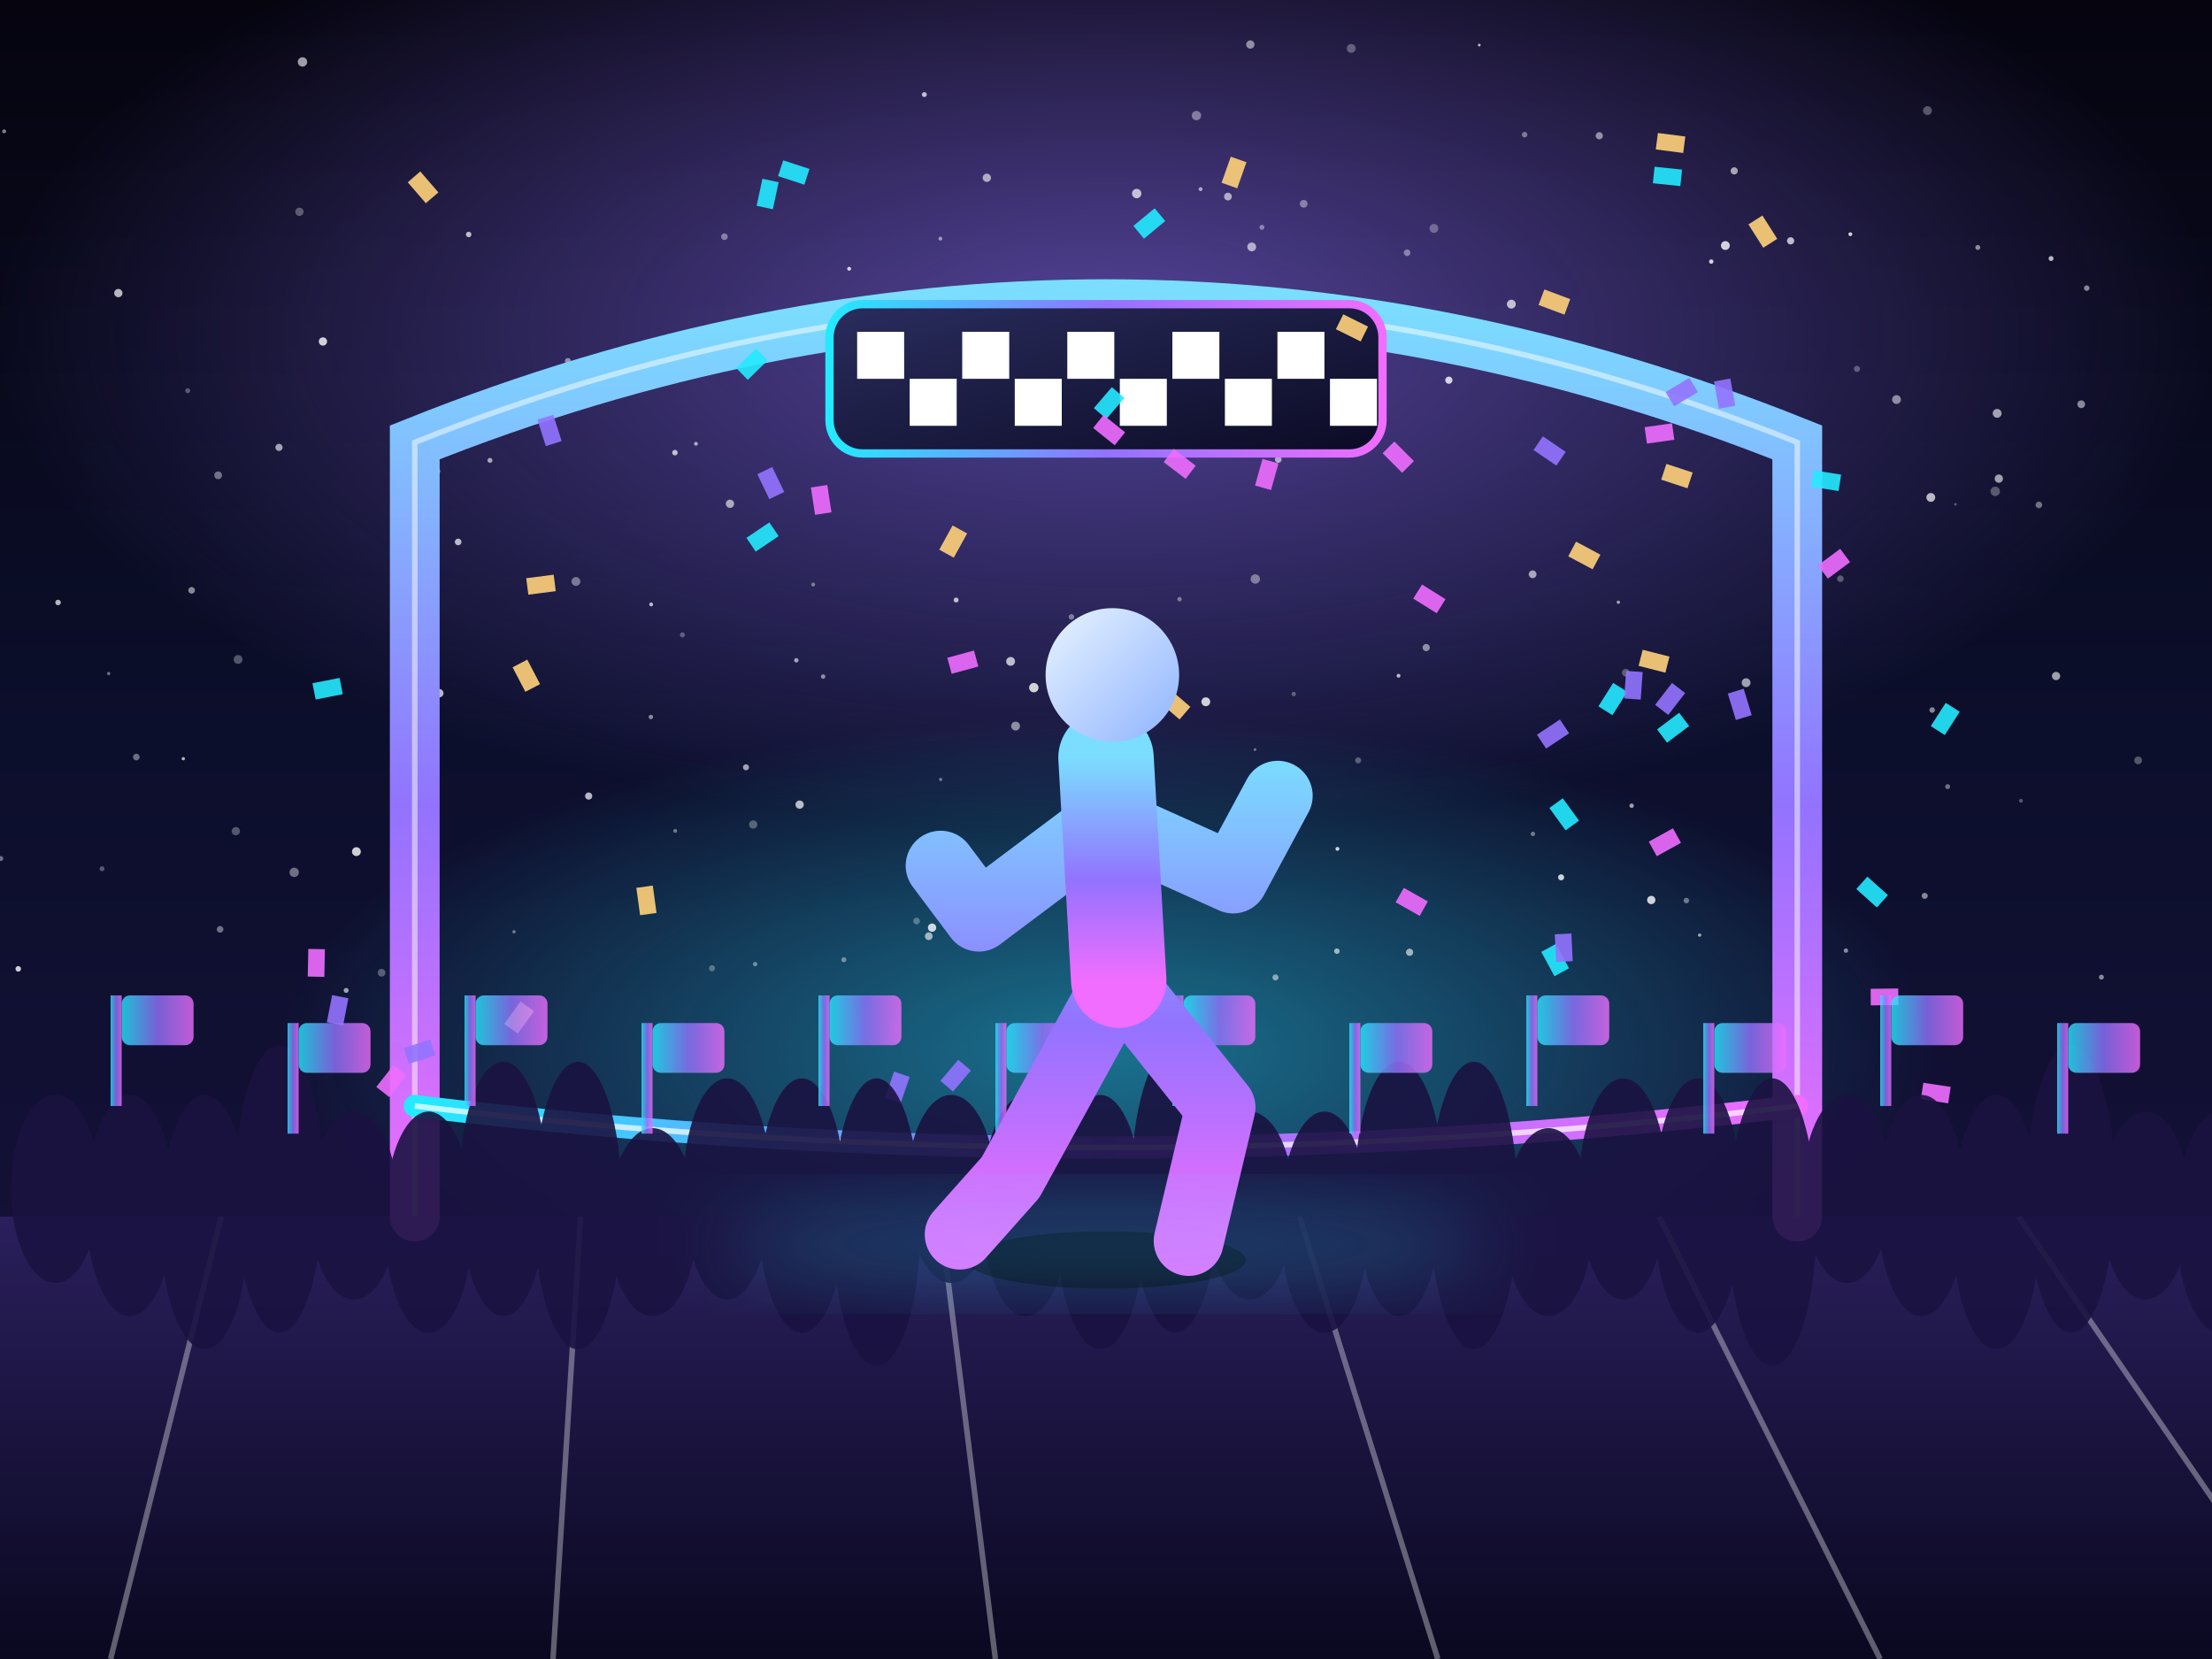
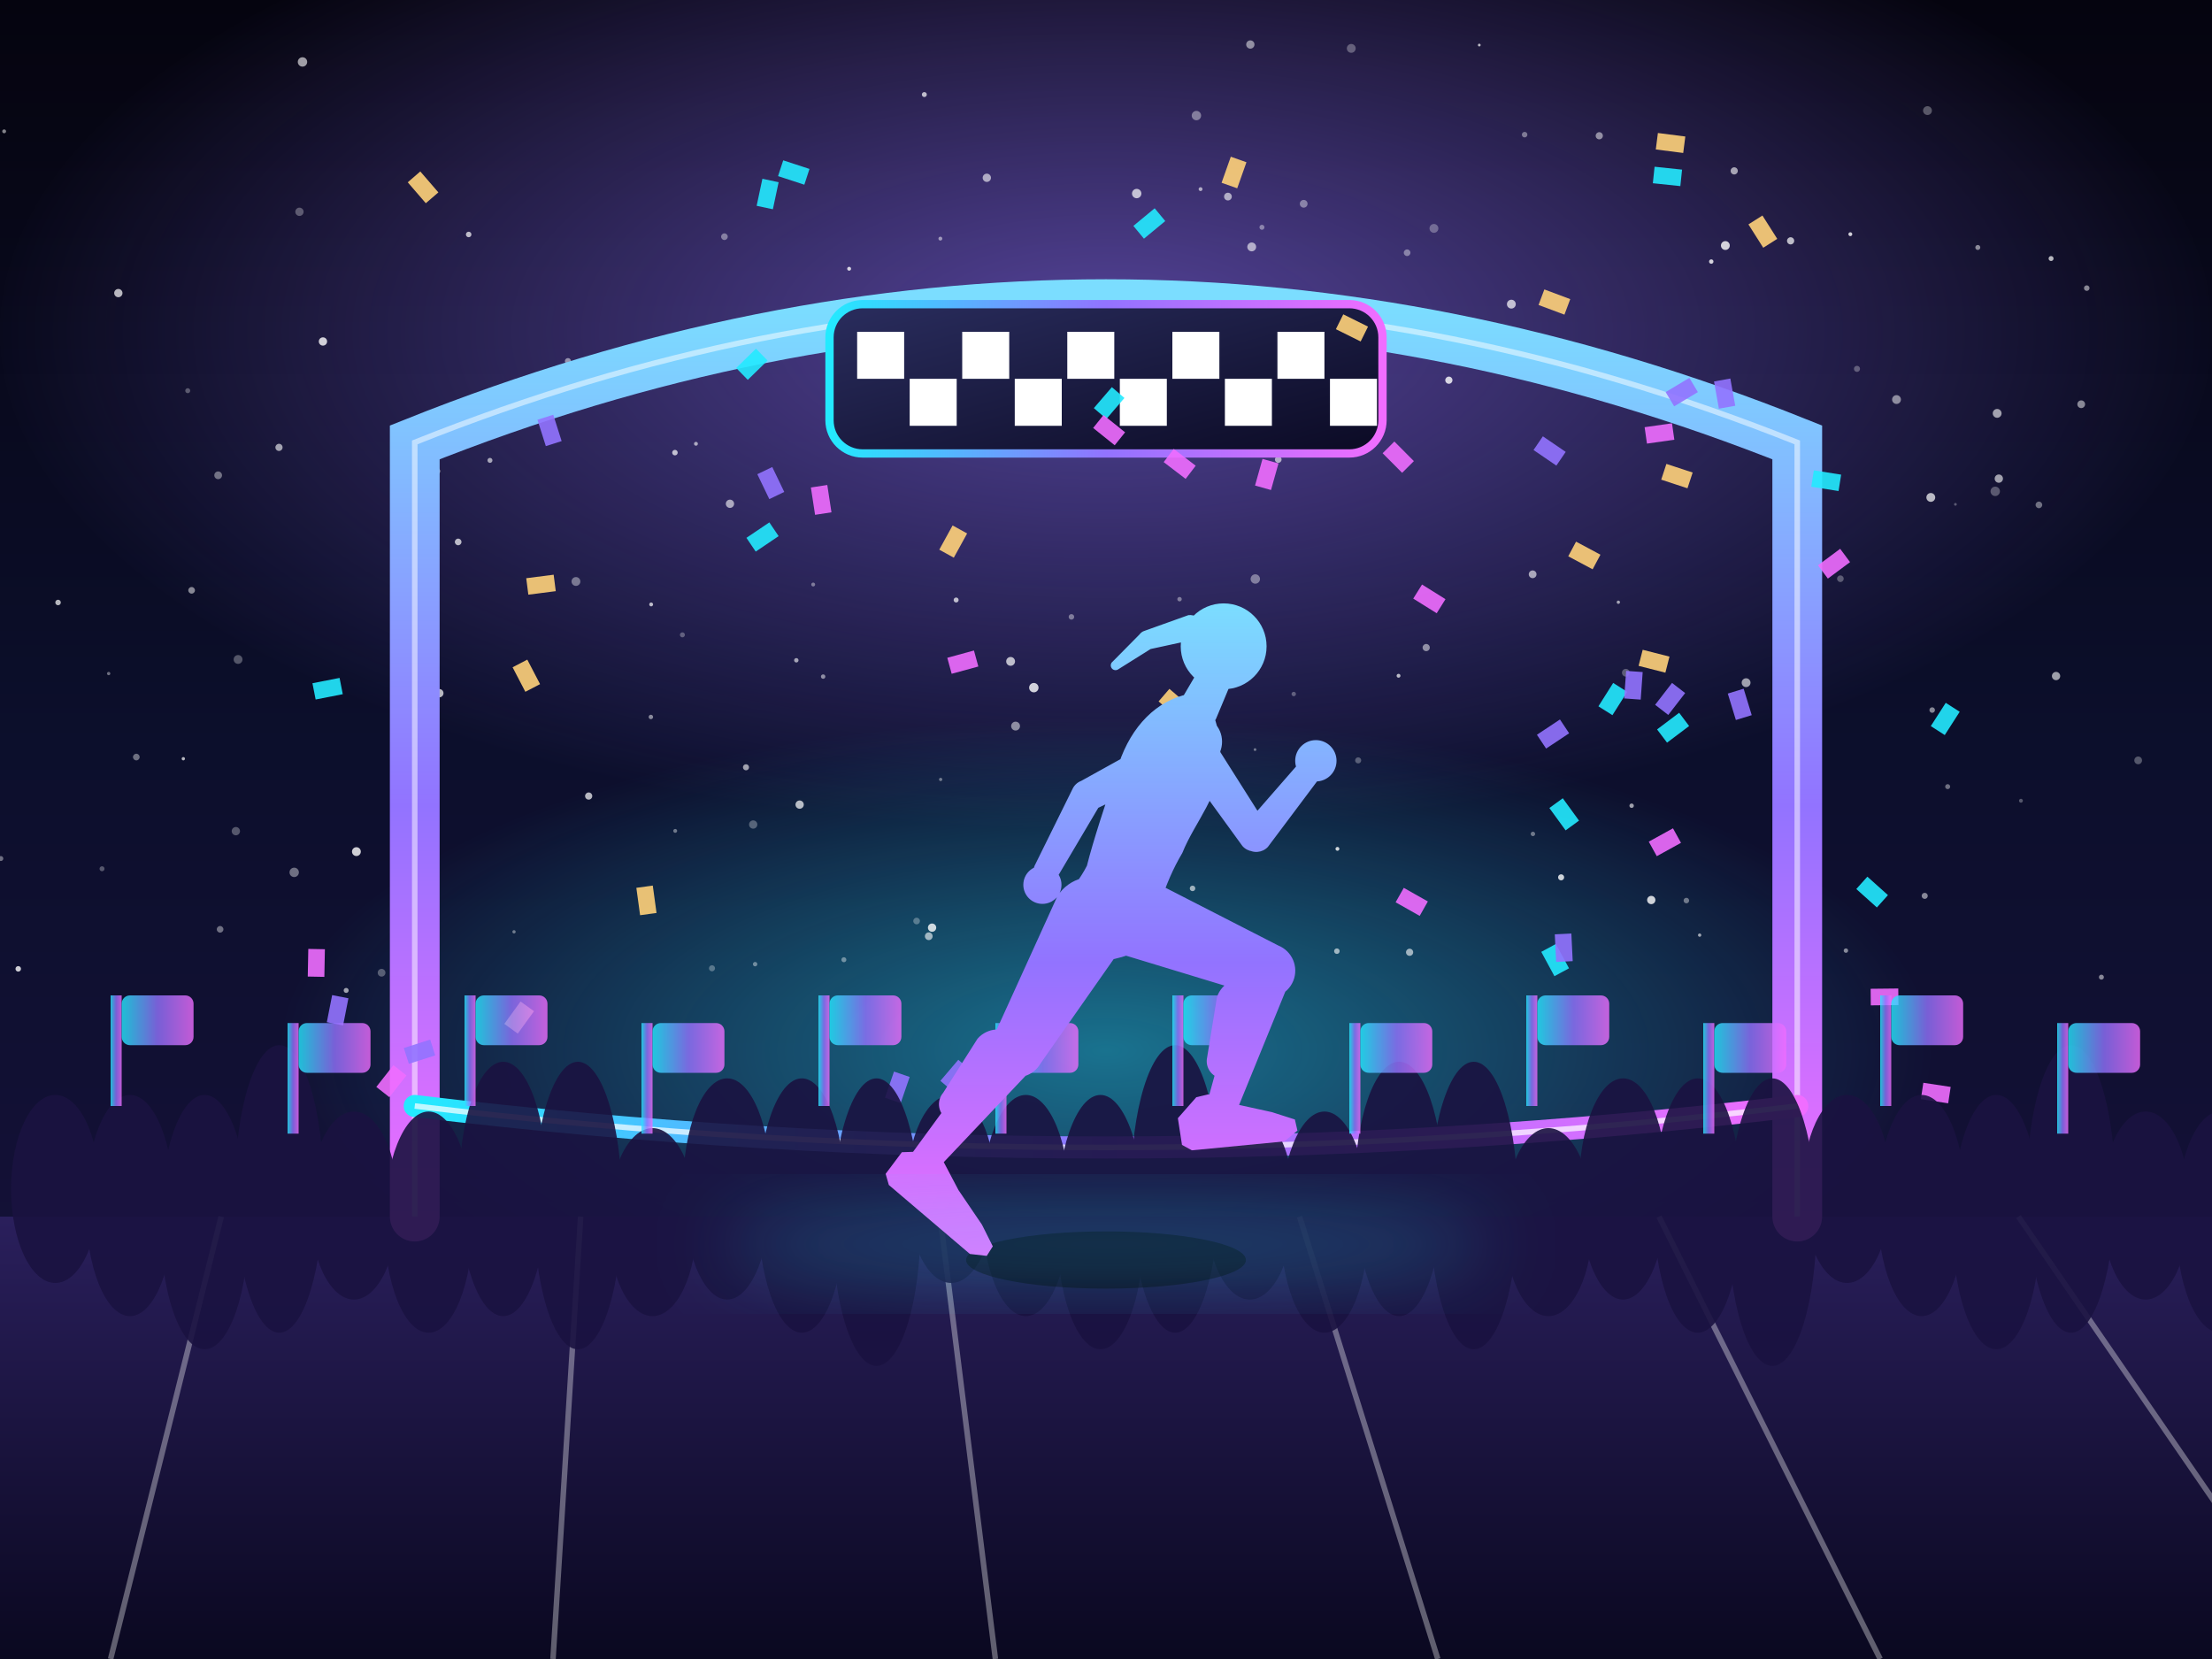
<svg xmlns="http://www.w3.org/2000/svg" viewBox="0 0 800 600" role="img" aria-label="A marathon finish line under an arch, confetti in the air">
  <defs>
    <linearGradient id="sky" x1="0" y1="0" x2="0" y2="1">
      <stop offset="0" stop-color="#05040f" />
      <stop offset=".45" stop-color="#0c0f2c" />
      <stop offset="1" stop-color="#1a1240" />
    </linearGradient>
    <radialGradient id="glowV" cx=".5" cy=".5" r=".5">
      <stop offset="0" stop-color="#9273ff" stop-opacity=".55" />
      <stop offset="1" stop-color="#9273ff" stop-opacity="0" />
    </radialGradient>
    <radialGradient id="glowC" cx=".5" cy=".5" r=".5">
      <stop offset="0" stop-color="#23eaff" stop-opacity=".45" />
      <stop offset="1" stop-color="#23eaff" stop-opacity="0" />
    </radialGradient>
    <radialGradient id="glowM" cx=".5" cy=".5" r=".5">
      <stop offset="0" stop-color="#f06dff" stop-opacity=".5" />
      <stop offset="1" stop-color="#f06dff" stop-opacity="0" />
    </radialGradient>
    <radialGradient id="sun" cx=".5" cy=".5" r=".5">
      <stop offset="0" stop-color="#fff6e8" />
      <stop offset=".18" stop-color="#ffd3ae" />
      <stop offset=".45" stop-color="#ff86c8" stop-opacity=".6" />
      <stop offset="1" stop-color="#ff86c8" stop-opacity="0" />
    </radialGradient>
    <linearGradient id="neb" x1="0" x2="1">
      <stop offset="0" stop-color="#23eaff" />
      <stop offset=".5" stop-color="#9273ff" />
      <stop offset="1" stop-color="#f06dff" />
    </linearGradient>
    <linearGradient id="nebV" x1="0" y1="0" x2="0" y2="1">
      <stop offset="0" stop-color="#7bddff" />
      <stop offset=".55" stop-color="#9273ff" />
      <stop offset="1" stop-color="#f06dff" />
    </linearGradient>
    <linearGradient id="ground" x1="0" y1="0" x2="0" y2="1">
      <stop offset="0" stop-color="#2a1f5c" />
      <stop offset="1" stop-color="#0a0820" />
    </linearGradient>
    <linearGradient id="glass" x1="0" y1="0" x2="1" y2="1">
      <stop offset="0" stop-color="#bfefff" stop-opacity=".55" />
      <stop offset=".5" stop-color="#6fa8ff" stop-opacity=".22" />
      <stop offset="1" stop-color="#1a1240" stop-opacity=".1" />
    </linearGradient>
    <linearGradient id="dark" x1="0" y1="0" x2="1" y2="1">
      <stop offset="0" stop-color="#2a2d5e" />
      <stop offset="1" stop-color="#0b0a24" />
    </linearGradient>
    <linearGradient id="body" x1="0" y1="0" x2="0" y2="1">
      <stop offset="0" stop-color="#5b4fd6" />
      <stop offset=".35" stop-color="#2a2466" />
      <stop offset="1" stop-color="#0b0a24" />
    </linearGradient>
    <linearGradient id="gloss" x1="0" y1="0" x2="0" y2="1">
      <stop offset="0" stop-color="#fff" stop-opacity=".35" />
      <stop offset="1" stop-color="#fff" stop-opacity="0" />
    </linearGradient>
    <radialGradient id="rim" cx=".4" cy=".35" r=".7">
      <stop offset="0" stop-color="#cfe9ff" />
      <stop offset=".6" stop-color="#4a4f9a" />
      <stop offset="1" stop-color="#0b0a24" />
    </radialGradient>
    <linearGradient id="light" x1="0" y1="0" x2="1" y2="1">
      <stop offset="0" stop-color="#e8f4ff" />
      <stop offset="1" stop-color="#8fb3ff" />
    </linearGradient>
    <linearGradient id="gold" x1="0" y1="0" x2="1" y2="1">
      <stop offset="0" stop-color="#ffe6a8" />
      <stop offset="1" stop-color="#d98a3a" />
    </linearGradient>
    <linearGradient id="water" x1="0" y1="0" x2="0" y2="1">
      <stop offset="0" stop-color="#2fd6ff" />
      <stop offset="1" stop-color="#0d2a6e" />
    </linearGradient>
    <linearGradient id="sand" x1="0" y1="0" x2="0" y2="1">
      <stop offset="0" stop-color="#ffd9b0" />
      <stop offset="1" stop-color="#7a4f6b" />
    </linearGradient>
    <filter id="soft" x="-20%" y="-20%" width="140%" height="140%">
      <feGaussianBlur stdDeviation="14" />
    </filter>
    <filter id="softer" x="-20%" y="-20%" width="140%" height="140%">
      <feGaussianBlur stdDeviation="4" />
    </filter>
  </defs>
  <rect width="800" height="600" fill="url(#sky)" />
  <ellipse cx="400" cy="120" rx="400" ry="180" fill="url(#glowV)" transform="rotate(0 400 120)" />
  <ellipse cx="400" cy="380" rx="300" ry="120" fill="url(#glowC)" transform="rotate(0 400 380)" />
  <g>
    <circle cx="367.3" cy="262.6" r="1.6" fill="#fff" opacity="0.5" />
    <circle cx="597.2" cy="325.5" r="1.5" fill="#fff" opacity="0.8" />
    <circle cx="39.3" cy="243.6" r="0.6" fill="#fff" opacity="0.4" />
    <circle cx="411.1" cy="70" r="1.7" fill="#fff" opacity="0.7" />
    <circle cx="436.1" cy="253.8" r="1.6" fill="#fff" opacity="0.8" />
    <circle cx="248.7" cy="125.4" r="1.1" fill="#fff" opacity="0.6" />
    <circle cx="590.1" cy="291.4" r="0.8" fill="#fff" opacity="0.6" />
    <circle cx="158" cy="170.4" r="1.2" fill="#fff" opacity="0.6" />
    <circle cx="273.1" cy="348.7" r="0.8" fill="#fff" opacity="0.4" />
    <circle cx="624" cy="88.8" r="1.6" fill="#fff" opacity="0.8" />
    <circle cx="454" cy="209.4" r="1.7" fill="#fff" opacity="0.4" />
    <circle cx="551.4" cy="48.7" r="1" fill="#fff" opacity="0.4" />
    <circle cx="6.6" cy="350.4" r="1" fill="#fff" opacity="0.8" />
    <circle cx="297.7" cy="244.7" r="0.8" fill="#fff" opacity="0.5" />
    <circle cx="667.6" cy="343.8" r="0.8" fill="#fff" opacity="0.5" />
    <circle cx="155.5" cy="302.3" r="1.6" fill="#fff" opacity="0.5" />
    <circle cx="244.1" cy="163.7" r="1" fill="#fff" opacity="0.7" />
    <circle cx="685.9" cy="144.5" r="1.6" fill="#fff" opacity="0.5" />
    <circle cx="471.5" cy="73.7" r="1.4" fill="#fff" opacity="0.4" />
    <circle cx="100.9" cy="161.8" r="1.3" fill="#fff" opacity="0.6" />
    <circle cx="721.6" cy="177.7" r="1.7" fill="#fff" opacity="0.3" />
    <circle cx="696.1" cy="324" r="1.1" fill="#fff" opacity="0.5" />
    <circle cx="760" cy="353.4" r="0.9" fill="#fff" opacity="0.5" />
    <circle cx="334.3" cy="34.2" r="0.9" fill="#fff" opacity="0.7" />
    <circle cx="554.3" cy="207.7" r="1.4" fill="#fff" opacity="0.6" />
    <circle cx="177.2" cy="166.5" r="0.9" fill="#fff" opacity="0.6" />
    <circle cx="331.5" cy="135.2" r="0.8" fill="#fff" opacity="0.5" />
    <circle cx="669.2" cy="84.7" r="0.7" fill="#fff" opacity="0.8" />
    <circle cx="86.1" cy="238.5" r="1.6" fill="#fff" opacity="0.3" />
    <circle cx="169.5" cy="84.8" r="1" fill="#fff" opacity="0.7" />
    <circle cx="138" cy="351.8" r="1.4" fill="#fff" opacity="0.3" />
    <circle cx="235.4" cy="259.3" r="0.8" fill="#fff" opacity="0.5" />
    <circle cx="340.1" cy="86.3" r="0.7" fill="#fff" opacity="0.5" />
    <circle cx="754.7" cy="104.2" r="1" fill="#fff" opacity="0.5" />
    <circle cx="335.9" cy="338.6" r="1.4" fill="#fff" opacity="0.6" />
    <circle cx="128.9" cy="308" r="1.6" fill="#fff" opacity="0.8" />
    <circle cx="67.9" cy="141.3" r="0.9" fill="#fff" opacity="0.3" />
    <circle cx="505.8" cy="244.4" r="0.7" fill="#fff" opacity="0.7" />
    <circle cx="535" cy="16.3" r="0.5" fill="#fff" opacity="0.7" />
    <circle cx="462.3" cy="166.2" r="1.2" fill="#fff" opacity="0.6" />
    <circle cx="0.3" cy="310.5" r="0.9" fill="#fff" opacity="0.4" />
    <circle cx="737.4" cy="182.6" r="1.2" fill="#fff" opacity="0.4" />
    <circle cx="49.3" cy="273.8" r="1.2" fill="#fff" opacity="0.4" />
    <circle cx="614.7" cy="338.2" r="0.6" fill="#fff" opacity="0.6" />
    <circle cx="697.1" cy="40" r="1.6" fill="#fff" opacity="0.3" />
    <circle cx="155.4" cy="355.6" r="1.3" fill="#fff" opacity="0.6" />
    <circle cx="546.6" cy="110" r="1.6" fill="#fff" opacity="0.7" />
    <circle cx="281.3" cy="119.1" r="1.4" fill="#fff" opacity="0.3" />
    <circle cx="396.6" cy="137.4" r="1.1" fill="#fff" opacity="0.8" />
    <circle cx="707.2" cy="182.4" r="0.5" fill="#fff" opacity="0.3" />
    <circle cx="698.8" cy="256.8" r="1" fill="#fff" opacity="0.5" />
    <circle cx="524" cy="137.5" r="1.3" fill="#fff" opacity="0.8" />
    <circle cx="66.3" cy="274.4" r="0.6" fill="#fff" opacity="0.7" />
    <circle cx="631.5" cy="246.9" r="1.6" fill="#fff" opacity="0.6" />
    <circle cx="431.3" cy="321.3" r="1" fill="#fff" opacity="0.6" />
    <circle cx="21" cy="217.9" r="1" fill="#fff" opacity="0.7" />
    <circle cx="452.7" cy="89.3" r="1.6" fill="#fff" opacity="0.6" />
    <circle cx="308.4" cy="160" r="0.5" fill="#fff" opacity="0.5" />
    <circle cx="373.9" cy="248.7" r="1.7" fill="#fff" opacity="0.8" />
    <circle cx="116.8" cy="123.5" r="1.5" fill="#fff" opacity="0.8" />
    <circle cx="730.9" cy="289.6" r="0.7" fill="#fff" opacity="0.3" />
    <circle cx="109.4" cy="22.4" r="1.7" fill="#fff" opacity="0.6" />
    <circle cx="509.8" cy="344.4" r="1.3" fill="#fff" opacity="0.6" />
    <circle cx="272.4" cy="298.2" r="1.5" fill="#fff" opacity="0.3" />
    <circle cx="355.1" cy="154.3" r="0.7" fill="#fff" opacity="0.7" />
    <circle cx="647.6" cy="87.1" r="1.3" fill="#fff" opacity="0.7" />
    <circle cx="426.6" cy="216.7" r="0.8" fill="#fff" opacity="0.4" />
    <circle cx="715.3" cy="89.5" r="0.9" fill="#fff" opacity="0.5" />
    <circle cx="108.3" cy="76.6" r="1.5" fill="#fff" opacity="0.3" />
    <circle cx="627.2" cy="61.8" r="1.3" fill="#fff" opacity="0.6" />
    <circle cx="365.5" cy="239.2" r="1.6" fill="#fff" opacity="0.7" />
    <circle cx="289.2" cy="291" r="1.5" fill="#fff" opacity="0.7" />
    <circle cx="752.7" cy="146.2" r="1.4" fill="#fff" opacity="0.5" />
    <circle cx="294.1" cy="211.4" r="0.7" fill="#fff" opacity="0.4" />
    <circle cx="671.6" cy="133.4" r="1.1" fill="#fff" opacity="0.3" />
    <circle cx="704.4" cy="284.5" r="0.9" fill="#fff" opacity="0.4" />
    <circle cx="78.9" cy="171.9" r="1.4" fill="#fff" opacity="0.4" />
    <circle cx="85.3" cy="300.6" r="1.5" fill="#fff" opacity="0.3" />
    <circle cx="444.1" cy="71.1" r="1.4" fill="#fff" opacity="0.6" />
    <circle cx="387.5" cy="223.1" r="1" fill="#fff" opacity="0.4" />
    <circle cx="356.9" cy="64.3" r="1.5" fill="#fff" opacity="0.6" />
    <circle cx="79.6" cy="336.1" r="1.2" fill="#fff" opacity="0.4" />
    <circle cx="185.9" cy="337" r="0.6" fill="#fff" opacity="0.4" />
    <circle cx="331.5" cy="333.1" r="1.2" fill="#fff" opacity="0.3" />
    <circle cx="585.3" cy="217.8" r="0.6" fill="#fff" opacity="0.6" />
    <circle cx="246.8" cy="229.6" r="0.9" fill="#fff" opacity="0.3" />
    <circle cx="453.9" cy="271.1" r="0.5" fill="#fff" opacity="0.4" />
    <circle cx="345.8" cy="217" r="0.9" fill="#fff" opacity="0.7" />
    <circle cx="741.8" cy="93.5" r="0.9" fill="#fff" opacity="0.7" />
    <circle cx="698.3" cy="179.9" r="1.6" fill="#fff" opacity="0.7" />
    <circle cx="508.9" cy="91.4" r="1.2" fill="#fff" opacity="0.4" />
    <circle cx="106.4" cy="315.5" r="1.7" fill="#fff" opacity="0.4" />
    <circle cx="432.7" cy="41.8" r="1.7" fill="#fff" opacity="0.4" />
    <circle cx="337.1" cy="335.5" r="1.5" fill="#fff" opacity="0.8" />
    <circle cx="165.7" cy="196" r="1.2" fill="#fff" opacity="0.7" />
    <circle cx="205.4" cy="130.6" r="1.1" fill="#fff" opacity="0.5" />
    <circle cx="743.6" cy="244.5" r="1.5" fill="#fff" opacity="0.6" />
    <circle cx="307.1" cy="97.2" r="0.7" fill="#fff" opacity="0.8" />
    <circle cx="42.8" cy="106" r="1.5" fill="#fff" opacity="0.7" />
    <circle cx="1.5" cy="47.5" r="0.7" fill="#fff" opacity="0.5" />
    <circle cx="488.7" cy="17.5" r="1.6" fill="#fff" opacity="0.3" />
    <circle cx="244.2" cy="300.5" r="0.7" fill="#fff" opacity="0.4" />
    <circle cx="212.9" cy="287.9" r="1.3" fill="#fff" opacity="0.7" />
    <circle cx="269.8" cy="277.5" r="1.1" fill="#fff" opacity="0.6" />
    <circle cx="461.3" cy="353.5" r="1.1" fill="#fff" opacity="0.5" />
    <circle cx="125.2" cy="358.2" r="0.9" fill="#fff" opacity="0.6" />
    <circle cx="452.2" cy="16.1" r="1.5" fill="#fff" opacity="0.5" />
    <circle cx="251.7" cy="160.5" r="0.7" fill="#fff" opacity="0.6" />
    <circle cx="483.5" cy="344" r="1" fill="#fff" opacity="0.6" />
    <circle cx="518.6" cy="82.6" r="1.6" fill="#fff" opacity="0.3" />
    <circle cx="491.2" cy="275" r="1.1" fill="#fff" opacity="0.3" />
    <circle cx="305.2" cy="347.1" r="0.9" fill="#fff" opacity="0.4" />
    <circle cx="456.4" cy="82.2" r="0.9" fill="#fff" opacity="0.4" />
    <circle cx="434.2" cy="68.4" r="0.7" fill="#fff" opacity="0.6" />
    <circle cx="264" cy="182.2" r="1.5" fill="#fff" opacity="0.6" />
    <circle cx="554.4" cy="301.6" r="0.8" fill="#fff" opacity="0.4" />
    <circle cx="609.9" cy="325.7" r="1" fill="#fff" opacity="0.4" />
    <circle cx="773.3" cy="275" r="1.4" fill="#fff" opacity="0.3" />
    <circle cx="158.9" cy="250.7" r="1.5" fill="#fff" opacity="0.7" />
    <circle cx="340.1" cy="124.2" r="1" fill="#fff" opacity="0.3" />
    <circle cx="152.8" cy="358.3" r="0.6" fill="#fff" opacity="0.5" />
    <circle cx="578.4" cy="49.1" r="1.3" fill="#fff" opacity="0.5" />
    <circle cx="467.9" cy="251" r="0.8" fill="#fff" opacity="0.3" />
    <circle cx="69.3" cy="213.5" r="1.2" fill="#fff" opacity="0.5" />
    <circle cx="722.9" cy="173.1" r="1.5" fill="#fff" opacity="0.6" />
    <circle cx="483.7" cy="307" r="0.7" fill="#fff" opacity="0.8" />
    <circle cx="36.9" cy="314.2" r="0.9" fill="#fff" opacity="0.3" />
    <circle cx="665.6" cy="209.3" r="1.2" fill="#fff" opacity="0.3" />
    <circle cx="236.8" cy="134.7" r="0.7" fill="#fff" opacity="0.3" />
    <circle cx="564.6" cy="317.3" r="1.1" fill="#fff" opacity="0.8" />
    <circle cx="515.8" cy="234.2" r="1.3" fill="#fff" opacity="0.5" />
    <circle cx="618.9" cy="94.6" r="0.8" fill="#fff" opacity="0.8" />
    <circle cx="340.2" cy="281.9" r="0.6" fill="#fff" opacity="0.4" />
    <circle cx="588" cy="243.3" r="1.4" fill="#fff" opacity="0.3" />
    <circle cx="208.3" cy="210.3" r="1.6" fill="#fff" opacity="0.4" />
    <circle cx="235.5" cy="218.6" r="0.7" fill="#fff" opacity="0.7" />
    <circle cx="257.5" cy="350.2" r="1.1" fill="#fff" opacity="0.3" />
    <circle cx="262" cy="85.6" r="1.2" fill="#fff" opacity="0.4" />
    <circle cx="722.3" cy="149.5" r="1.6" fill="#fff" opacity="0.6" />
    <circle cx="288" cy="238.8" r="0.8" fill="#fff" opacity="0.6" />
  </g>
  <path d="M0 440 L800 440 L800 600 L0 600Z" fill="url(#ground)" />
  <g stroke="#fff" stroke-width="2" opacity=".35">
    <path d="M80 440 L40 600" />
    <path d="M210 440 L200 600" />
    <path d="M340 440 L360 600" />
    <path d="M470 440 L520 600" />
    <path d="M600 440 L680 600" />
    <path d="M730 440 L840 600" />
  </g>
  <path d="M150 440 L150 160 Q400 60 650 160 L650 440" fill="none" stroke="url(#nebV)" stroke-width="18" stroke-linecap="round" />
  <path d="M150 440 L150 160 Q400 60 650 160 L650 440" fill="none" stroke="#fff" stroke-width="2" opacity=".5" />
  <rect x="300" y="110" width="200" height="54" rx="12" fill="url(#dark)" stroke="url(#neb)" stroke-width="3" />
  <g fill="#fff">
    <rect x="310" y="120" width="17" height="17" />
    <rect x="329" y="137" width="17" height="17" />
    <rect x="348" y="120" width="17" height="17" />
    <rect x="367" y="137" width="17" height="17" />
    <rect x="386" y="120" width="17" height="17" />
    <rect x="405" y="137" width="17" height="17" />
    <rect x="424" y="120" width="17" height="17" />
    <rect x="443" y="137" width="17" height="17" />
    <rect x="462" y="120" width="17" height="17" />
    <rect x="481" y="137" width="17" height="17" />
  </g>
  <path d="M150 400 Q400 430 650 400" stroke="url(#neb)" stroke-width="8" stroke-linecap="round" fill="none" />
  <path d="M150 400 Q400 430 650 400" stroke="#fff" stroke-width="2" fill="none" opacity=".7" />
  <g>
    <rect x="281.6" y="193.9" width="10" height="6" fill="#23eaff" transform="rotate(146 281.6 193.9)" opacity=".9" />
    <rect x="279.3" y="168.9" width="10" height="6" fill="#9273ff" transform="rotate(64.3 279.3 168.9)" opacity=".9" />
    <rect x="695.6" y="391.6" width="10" height="6" fill="#f06dff" transform="rotate(8.6 695.6 391.6)" opacity=".9" />
    <rect x="182.4" y="370.3" width="10" height="6" fill="#ffd27a" transform="rotate(305.9 182.4 370.3)" opacity=".9" />
    <rect x="599.3" y="263.8" width="10" height="6" fill="#23eaff" transform="rotate(323 599.3 263.8)" opacity=".9" />
    <rect x="602.4" y="141.8" width="10" height="6" fill="#9273ff" transform="rotate(329.1 602.4 141.8)" opacity=".9" />
    <rect x="117.5" y="343.3" width="10" height="6" fill="#f06dff" transform="rotate(91.1 117.5 343.3)" opacity=".9" />
    <rect x="570" y="195.9" width="10" height="6" fill="#ffd27a" transform="rotate(28.1 570 195.9)" opacity=".9" />
    <rect x="598.4" y="60.3" width="10" height="6" fill="#23eaff" transform="rotate(6 598.4 60.3)" opacity=".9" />
    <rect x="388.4" y="320.8" width="10" height="6" fill="#9273ff" transform="rotate(315.7 388.4 320.8)" opacity=".9" />
    <rect x="514.3" y="211.4" width="10" height="6" fill="#f06dff" transform="rotate(32 514.3 211.4)" opacity=".9" />
    <rect x="426.6" y="260.2" width="10" height="6" fill="#ffd27a" transform="rotate(220.7 426.6 260.2)" opacity=".9" />
    <rect x="281.6" y="65.9" width="10" height="6" fill="#23eaff" transform="rotate(102 281.6 65.9)" opacity=".9" />
    <rect x="598.6" y="254.9" width="10" height="6" fill="#9273ff" transform="rotate(307.7 598.6 254.9)" opacity=".9" />
    <rect x="453.9" y="175.6" width="10" height="6" fill="#f06dff" transform="rotate(285.7 453.9 175.6)" opacity=".9" />
    <rect x="154" y="73.5" width="10" height="6" fill="#ffd27a" transform="rotate(229.2 154 73.5)" opacity=".9" />
    <rect x="562.7" y="341.4" width="10" height="6" fill="#23eaff" transform="rotate(61.6 562.7 341.4)" opacity=".9" />
    <rect x="340.1" y="390.9" width="10" height="6" fill="#9273ff" transform="rotate(310.4 340.1 390.9)" opacity=".9" />
    <rect x="594.8" y="154.5" width="10" height="6" fill="#f06dff" transform="rotate(351.9 594.8 154.5)" opacity=".9" />
    <rect x="492.1" y="123.5" width="10" height="6" fill="#ffd27a" transform="rotate(206.4 492.1 123.5)" opacity=".9" />
    <rect x="277.6" y="130.4" width="10" height="6" fill="#23eaff" transform="rotate(135.7 277.6 130.4)" opacity=".9" />
    <rect x="118.2" y="369.7" width="10" height="6" fill="#9273ff" transform="rotate(281.1 118.2 369.7)" opacity=".9" />
    <rect x="299.2" y="175.4" width="10" height="6" fill="#f06dff" transform="rotate(81.3 299.2 175.4)" opacity=".9" />
    <rect x="599.6" y="48.1" width="10" height="6" fill="#ffd27a" transform="rotate(7.3 599.6 48.1)" opacity=".9" />
    <rect x="290.9" y="66.8" width="10" height="6" fill="#23eaff" transform="rotate(198.1 290.9 66.8)" opacity=".9" />
    <rect x="562.8" y="347.9" width="10" height="6" fill="#9273ff" transform="rotate(267.2 562.8 347.9)" opacity=".9" />
    <rect x="342.6" y="237.9" width="10" height="6" fill="#f06dff" transform="rotate(344.7 342.6 237.9)" opacity=".9" />
    <rect x="637.7" y="89.6" width="10" height="6" fill="#ffd27a" transform="rotate(237.6 637.7 89.6)" opacity=".9" />
    <rect x="588.5" y="250.2" width="10" height="6" fill="#23eaff" transform="rotate(122.3 588.5 250.2)" opacity=".9" />
    <rect x="329" y="389.5" width="10" height="6" fill="#9273ff" transform="rotate(109 329 389.5)" opacity=".9" />
    <rect x="686.6" y="363.5" width="10" height="6" fill="#f06dff" transform="rotate(179.4 686.6 363.5)" opacity=".9" />
    <rect x="339.7" y="198.8" width="10" height="6" fill="#ffd27a" transform="rotate(298.8 339.7 198.8)" opacity=".9" />
    <rect x="395.6" y="147.6" width="10" height="6" fill="#23eaff" transform="rotate(310.7 395.6 147.6)" opacity=".9" />
    <rect x="627.8" y="260.4" width="10" height="6" fill="#9273ff" transform="rotate(253 627.8 260.4)" opacity=".9" />
    <rect x="428.8" y="173.2" width="10" height="6" fill="#f06dff" transform="rotate(217.4 428.8 173.2)" opacity=".9" />
    <rect x="190" y="250.2" width="10" height="6" fill="#ffd27a" transform="rotate(242.5 190 250.2)" opacity=".9" />
    <rect x="113" y="247.1" width="10" height="6" fill="#23eaff" transform="rotate(348.9 113 247.1)" opacity=".9" />
    <rect x="587.4" y="252.6" width="10" height="6" fill="#9273ff" transform="rotate(274.1 587.4 252.6)" opacity=".9" />
    <rect x="596.3" y="304.4" width="10" height="6" fill="#f06dff" transform="rotate(331.1 596.3 304.4)" opacity=".9" />
    <rect x="594.1" y="235" width="10" height="6" fill="#ffd27a" transform="rotate(14.3 594.1 235)" opacity=".9" />
    <rect x="409.9" y="81.7" width="10" height="6" fill="#23eaff" transform="rotate(320.4 409.9 81.7)" opacity=".9" />
    <rect x="200.1" y="150" width="10" height="6" fill="#9273ff" transform="rotate(72.4 200.1 150)" opacity=".9" />
    <rect x="399.1" y="150.1" width="10" height="6" fill="#f06dff" transform="rotate(38.7 399.1 150.1)" opacity=".9" />
    <rect x="565.8" y="113.8" width="10" height="6" fill="#ffd27a" transform="rotate(200.5 565.8 113.8)" opacity=".9" />
    <rect x="565.2" y="288.7" width="10" height="6" fill="#23eaff" transform="rotate(54 565.2 288.7)" opacity=".9" />
    <rect x="157.4" y="381.7" width="10" height="6" fill="#9273ff" transform="rotate(162.3 157.4 381.7)" opacity=".9" />
    <rect x="507.1" y="171" width="10" height="6" fill="#f06dff" transform="rotate(225.1 507.1 171)" opacity=".9" />
    <rect x="610.3" y="176.6" width="10" height="6" fill="#ffd27a" transform="rotate(198.2 610.3 176.6)" opacity=".9" />
    <rect x="698.3" y="262.6" width="10" height="6" fill="#23eaff" transform="rotate(302.7 698.3 262.6)" opacity=".9" />
    <rect x="625.8" y="136.9" width="10" height="6" fill="#9273ff" transform="rotate(79.8 625.8 136.9)" opacity=".9" />
    <rect x="669.1" y="203.3" width="10" height="6" fill="#f06dff" transform="rotate(143.4 669.1 203.3)" opacity=".9" />
    <rect x="231.5" y="331" width="10" height="6" fill="#ffd27a" transform="rotate(262.2 231.5 331)" opacity=".9" />
    <rect x="678.8" y="328.2" width="10" height="6" fill="#23eaff" transform="rotate(221.9 678.8 328.2)" opacity=".9" />
    <rect x="567.5" y="265.2" width="10" height="6" fill="#9273ff" transform="rotate(146.4 567.5 265.2)" opacity=".9" />
    <rect x="136.1" y="393.1" width="10" height="6" fill="#f06dff" transform="rotate(308.2 136.1 393.1)" opacity=".9" />
    <rect x="441.8" y="66.1" width="10" height="6" fill="#ffd27a" transform="rotate(289.5 441.8 66.1)" opacity=".9" />
    <rect x="656" y="170.1" width="10" height="6" fill="#23eaff" transform="rotate(9 656 170.1)" opacity=".9" />
    <rect x="558" y="157.8" width="10" height="6" fill="#9273ff" transform="rotate(34.3 558 157.8)" opacity=".9" />
    <rect x="507.7" y="321.1" width="10" height="6" fill="#f06dff" transform="rotate(29.5 507.7 321.1)" opacity=".9" />
    <rect x="201" y="213.8" width="10" height="6" fill="#ffd27a" transform="rotate(172.7 201 213.8)" opacity=".9" />
  </g>
  <g fill="#1a1240" opacity=".9">
    <ellipse cx="20" cy="430" rx="16" ry="34" />
    <ellipse cx="47" cy="436" rx="16" ry="40" />
    <ellipse cx="74" cy="442" rx="16" ry="46" />
    <ellipse cx="101" cy="430" rx="16" ry="52" />
    <ellipse cx="128" cy="436" rx="16" ry="34" />
    <ellipse cx="155" cy="442" rx="16" ry="40" />
    <ellipse cx="182" cy="430" rx="16" ry="46" />
    <ellipse cx="209" cy="436" rx="16" ry="52" />
    <ellipse cx="236" cy="442" rx="16" ry="34" />
    <ellipse cx="263" cy="430" rx="16" ry="40" />
    <ellipse cx="290" cy="436" rx="16" ry="46" />
    <ellipse cx="317" cy="442" rx="16" ry="52" />
    <ellipse cx="344" cy="430" rx="16" ry="34" />
    <ellipse cx="371" cy="436" rx="16" ry="40" />
    <ellipse cx="398" cy="442" rx="16" ry="46" />
    <ellipse cx="425" cy="430" rx="16" ry="52" />
    <ellipse cx="452" cy="436" rx="16" ry="34" />
    <ellipse cx="479" cy="442" rx="16" ry="40" />
    <ellipse cx="506" cy="430" rx="16" ry="46" />
    <ellipse cx="533" cy="436" rx="16" ry="52" />
    <ellipse cx="560" cy="442" rx="16" ry="34" />
    <ellipse cx="587" cy="430" rx="16" ry="40" />
    <ellipse cx="614" cy="436" rx="16" ry="46" />
    <ellipse cx="641" cy="442" rx="16" ry="52" />
    <ellipse cx="668" cy="430" rx="16" ry="34" />
    <ellipse cx="695" cy="436" rx="16" ry="40" />
    <ellipse cx="722" cy="442" rx="16" ry="46" />
    <ellipse cx="749" cy="430" rx="16" ry="52" />
    <ellipse cx="776" cy="436" rx="16" ry="34" />
    <ellipse cx="803" cy="442" rx="16" ry="40" />
  </g>
  <g fill="url(#neb)" opacity=".8">
    <rect x="40" y="360" width="4" height="40" />
    <rect x="44" y="360" width="26" height="18" rx="3" />
    <rect x="104" y="370" width="4" height="40" />
    <rect x="108" y="370" width="26" height="18" rx="3" />
    <rect x="168" y="360" width="4" height="40" />
    <rect x="172" y="360" width="26" height="18" rx="3" />
    <rect x="232" y="370" width="4" height="40" />
    <rect x="236" y="370" width="26" height="18" rx="3" />
    <rect x="296" y="360" width="4" height="40" />
    <rect x="300" y="360" width="26" height="18" rx="3" />
    <rect x="360" y="370" width="4" height="40" />
    <rect x="364" y="370" width="26" height="18" rx="3" />
    <rect x="424" y="360" width="4" height="40" />
    <rect x="428" y="360" width="26" height="18" rx="3" />
    <rect x="488" y="370" width="4" height="40" />
    <rect x="492" y="370" width="26" height="18" rx="3" />
    <rect x="552" y="360" width="4" height="40" />
    <rect x="556" y="360" width="26" height="18" rx="3" />
    <rect x="616" y="370" width="4" height="40" />
    <rect x="620" y="370" width="26" height="18" rx="3" />
    <rect x="680" y="360" width="4" height="40" />
    <rect x="684" y="360" width="26" height="18" rx="3" />
    <rect x="744" y="370" width="4" height="40" />
    <rect x="748" y="370" width="26" height="18" rx="3" />
  </g>
  <g transform="translate(400 320) scale(1.15)">
    <ellipse cx="0" cy="118" rx="44" ry="9" fill="#000" opacity=".45" />
-     <path d="M0 -40 L4 30 M4 30 L-30 92 L-46 110 M4 30 L36 70 L26 112 M0 -20 L-40 10 L-52 -6 M0 -20 L40 -2 L54 -28" fill="none" stroke="url(#nebV)" stroke-width="22" stroke-linecap="round" stroke-linejoin="round" />
-     <path d="M0 -40 L4 30" stroke="url(#nebV)" stroke-width="30" stroke-linecap="round" />
-     <circle cx="2" cy="-66" r="21" fill="url(#light)" />
+     <g transform="translate(0 118)">
+       <path d="M26 -178C16 -176 8 -168 4 -156C0 -144 -4 -132 -6 -124C-10 -116 -18 -110 -17 -100C-16 -92 0 -92 12 -98C16 -108 18 -118 24 -128C28 -138 36 -146 36 -158C36 -170 32 -178 26 -178ZM34.6 -170.2L38.9 -180.5A5.5 5.5 0 0 0 29.1 -185.5L23.4 -175.8A6.25 6.25 0 0 0 34.6 -170.2ZM50.5 -193A13.5 13.5 0 1 0 23.5 -193A13.5 13.5 0 1 0 50.5 -193ZM25.9 -202.8L12.2 -197.9A3 3 0 0 0 13.8 -192.1L28.1 -195.2A4 4 0 0 0 25.9 -202.8ZM11.1 -197.3L2.1 -188.2A1.5 1.5 0 0 0 3.9 -185.8L14.9 -192.7A3 3 0 0 0 11.1 -197.3ZM-15.3 -114.4L-35.4 -70.2A8.5 8.5 0 0 0 -20.6 -61.8L7.3 -101.6A13 13 0 0 0 -15.3 -114.4ZM-33.8 -70.8L-61.5 -32.9A4.5 4.5 0 0 0 -54.5 -27.1L-22.2 -61.2A7.5 7.5 0 0 0 -33.8 -70.8ZM-40.4 -69.6L-51.2 -52.6A5.5 5.5 0 0 0 -42.8 -45.4L-27.6 -58.4A8.5 8.5 0 0 0 -40.4 -69.6ZM-69.3 -27.1L-68.3 -23.6L-42.8 -1.9L-37.5 -1.3L-35.6 -4.3L-39 -11.1L-46.4 -22L-51.4 -31.5L-55.3 -34.2L-64.2 -33.9ZM-0.9 -97.9L47.8 -83.1A8.5 8.5 0 0 0 54.2 -98.9L8.9 -122.1A13 13 0 0 0 -0.9 -97.9ZM43.9 -93.4L30.7 -45.5A4.5 4.5 0 0 0 39.3 -42.5L58.1 -88.6A7.5 7.5 0 0 0 43.9 -93.4ZM34.9 -82.7L31.8 -63.7A5.5 5.5 0 0 0 42.2 -60.3L51.1 -77.3A8.5 8.5 0 0 0 34.9 -82.7ZM23.9 -36.2L27 -34.5L56.1 -37.3L60.2 -40.7L59.4 -44.2L52.2 -46.5L41.3 -48.9L32.2 -52.1L28.4 -51.2L22.6 -44.6ZM36.5 -163A8.5 8.5 0 1 0 19.5 -163A8.5 8.5 0 1 0 36.5 -163ZM23 -157.6L42.9 -130.2A5 5 0 0 0 51.1 -135.8L33 -164.4A6 6 0 0 0 23 -157.6ZM50.9 -129.9L67.1 -151.5A4 4 0 0 0 60.9 -156.5L43.1 -136.1A5 5 0 0 0 50.9 -129.9ZM72.5 -157A6.5 6.5 0 1 0 59.5 -157A6.5 6.5 0 1 0 72.5 -157ZM22.2 -167.3L-8.3 -150.4A5 5 0 0 0 -3.7 -141.6L27.8 -156.7A6 6 0 0 0 22.2 -167.3ZM-10.4 -148.4L-22.5 -123.9A4 4 0 0 0 -15.5 -120.1L-1.6 -143.6A5 5 0 0 0 -10.4 -148.4ZM-14 -118A6 6 0 1 0 -26 -118A6 6 0 1 0 -14 -118Z" fill="url(#nebV)" />
+     </g>
  </g>
  <ellipse cx="400" cy="450" rx="140" ry="18" fill="#23eaff" opacity=".2" filter="url(#soft)" />
</svg>
